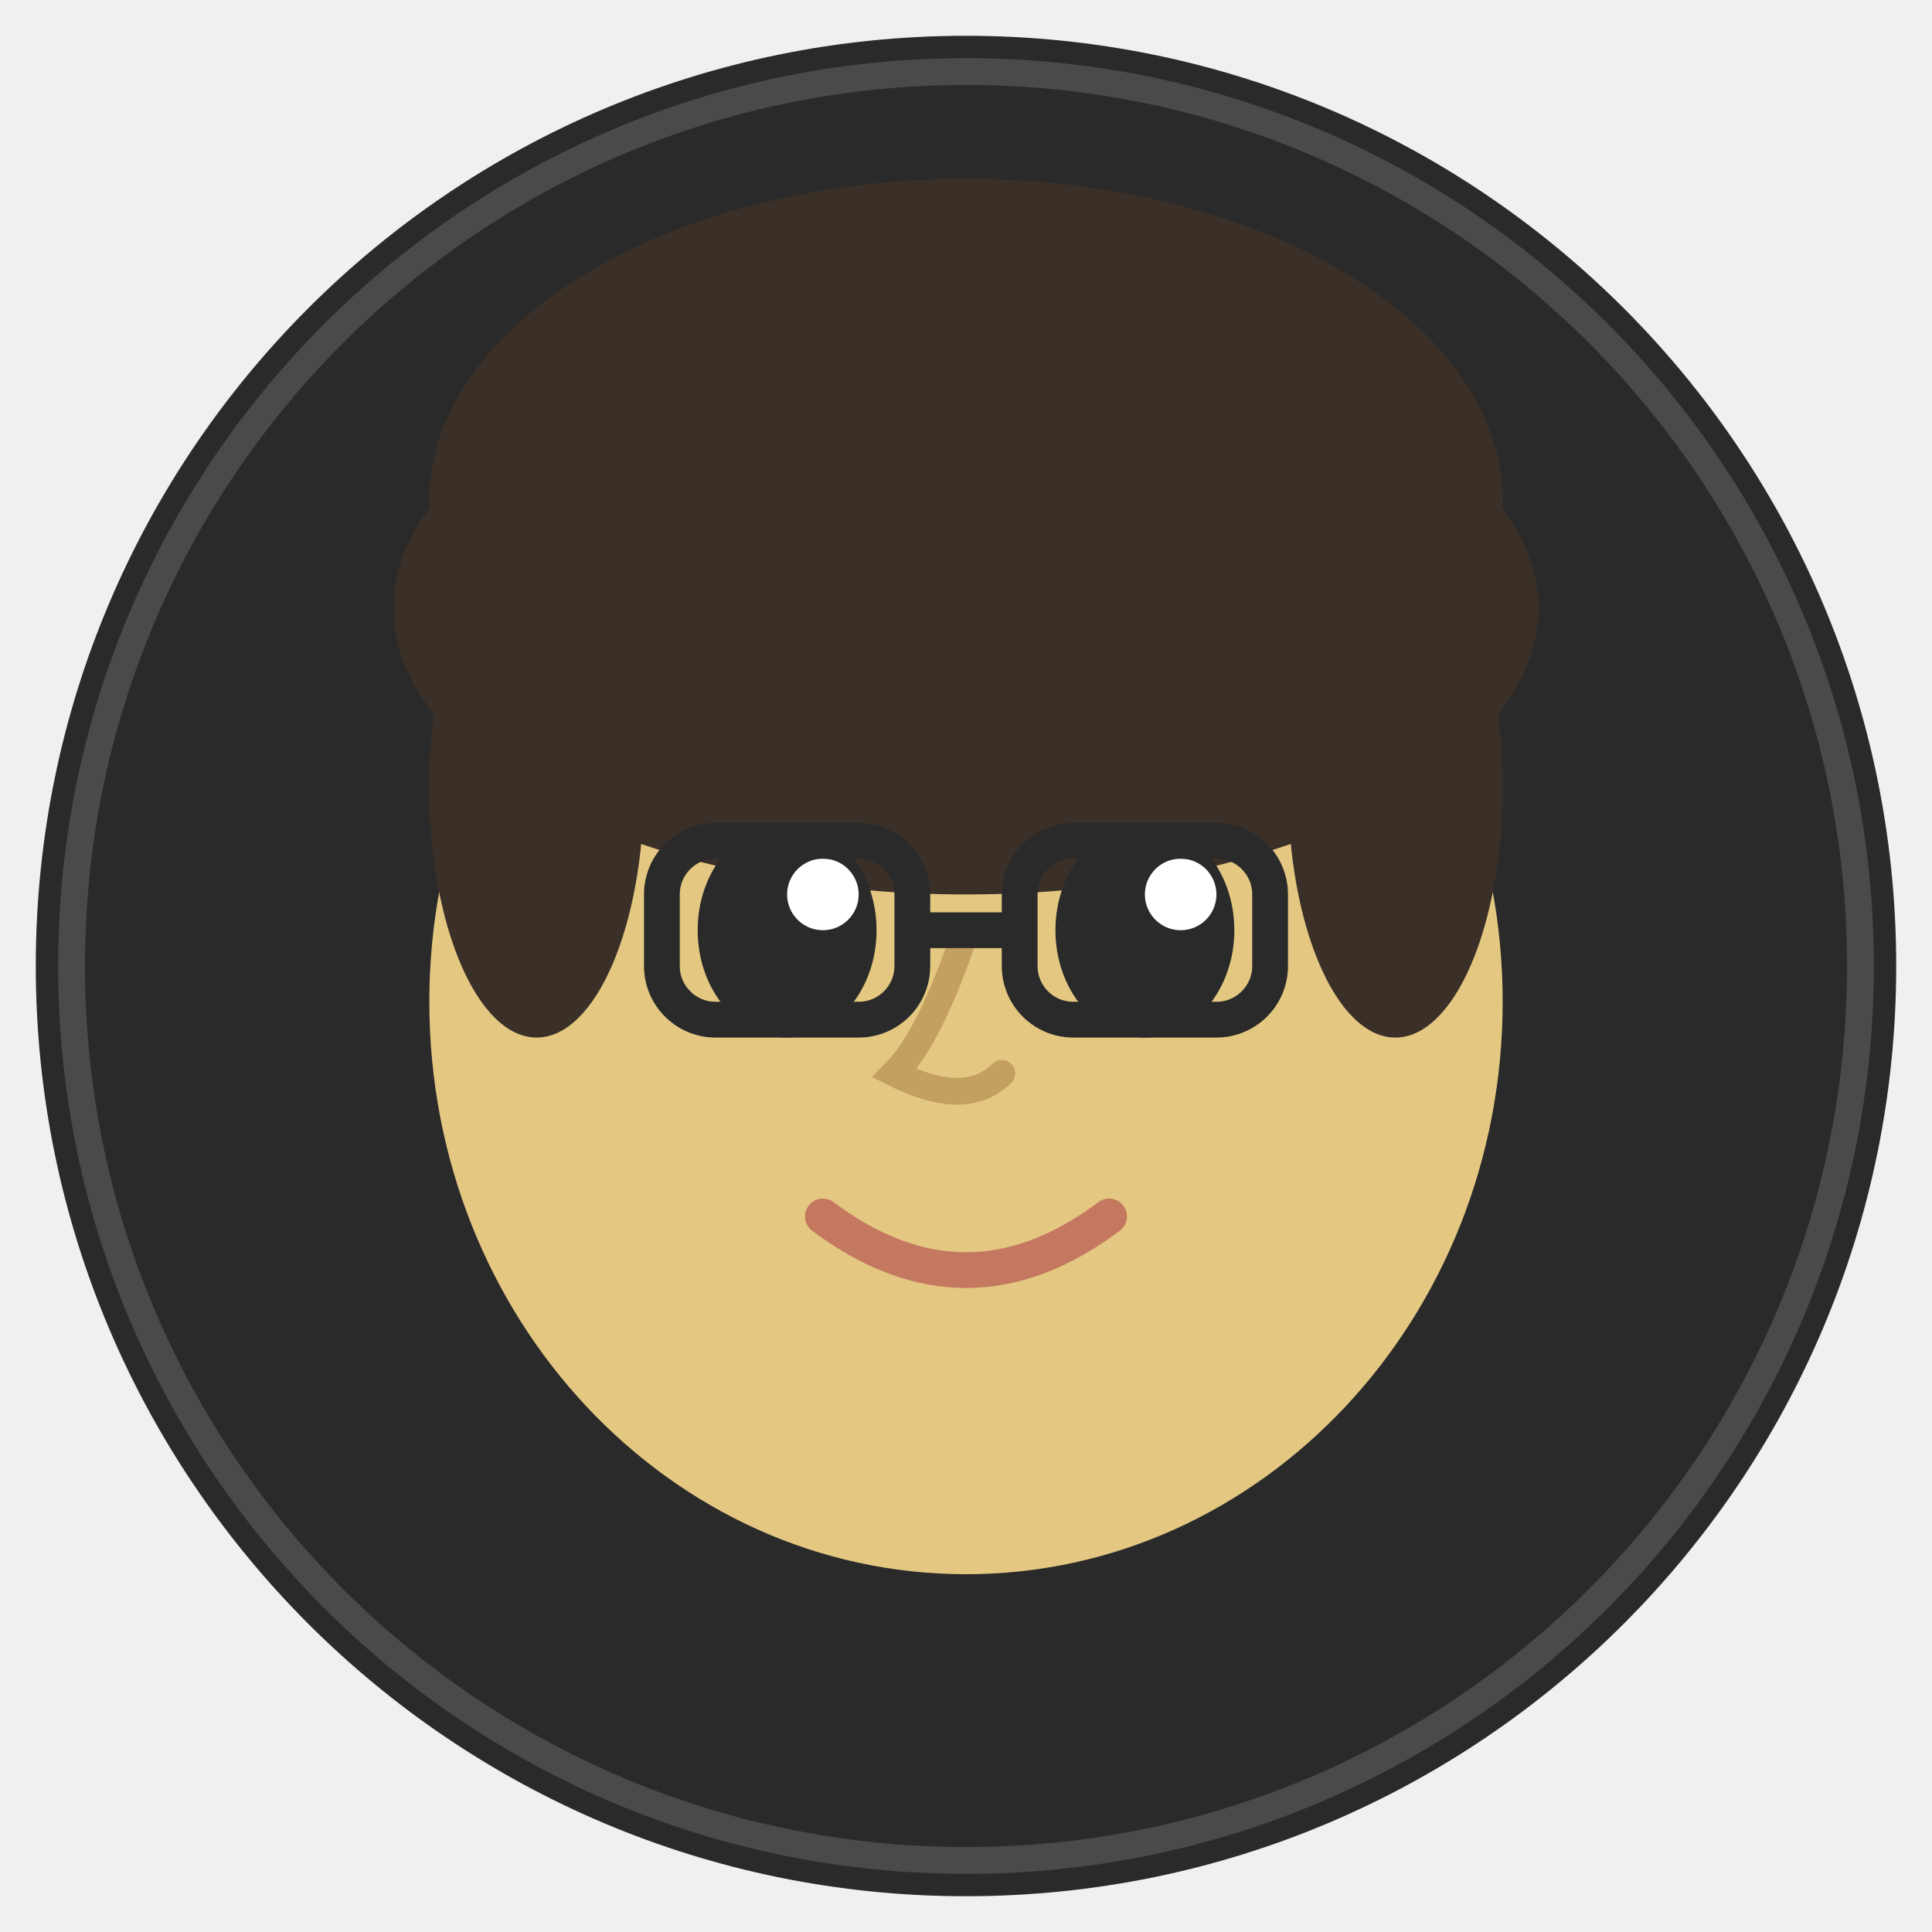
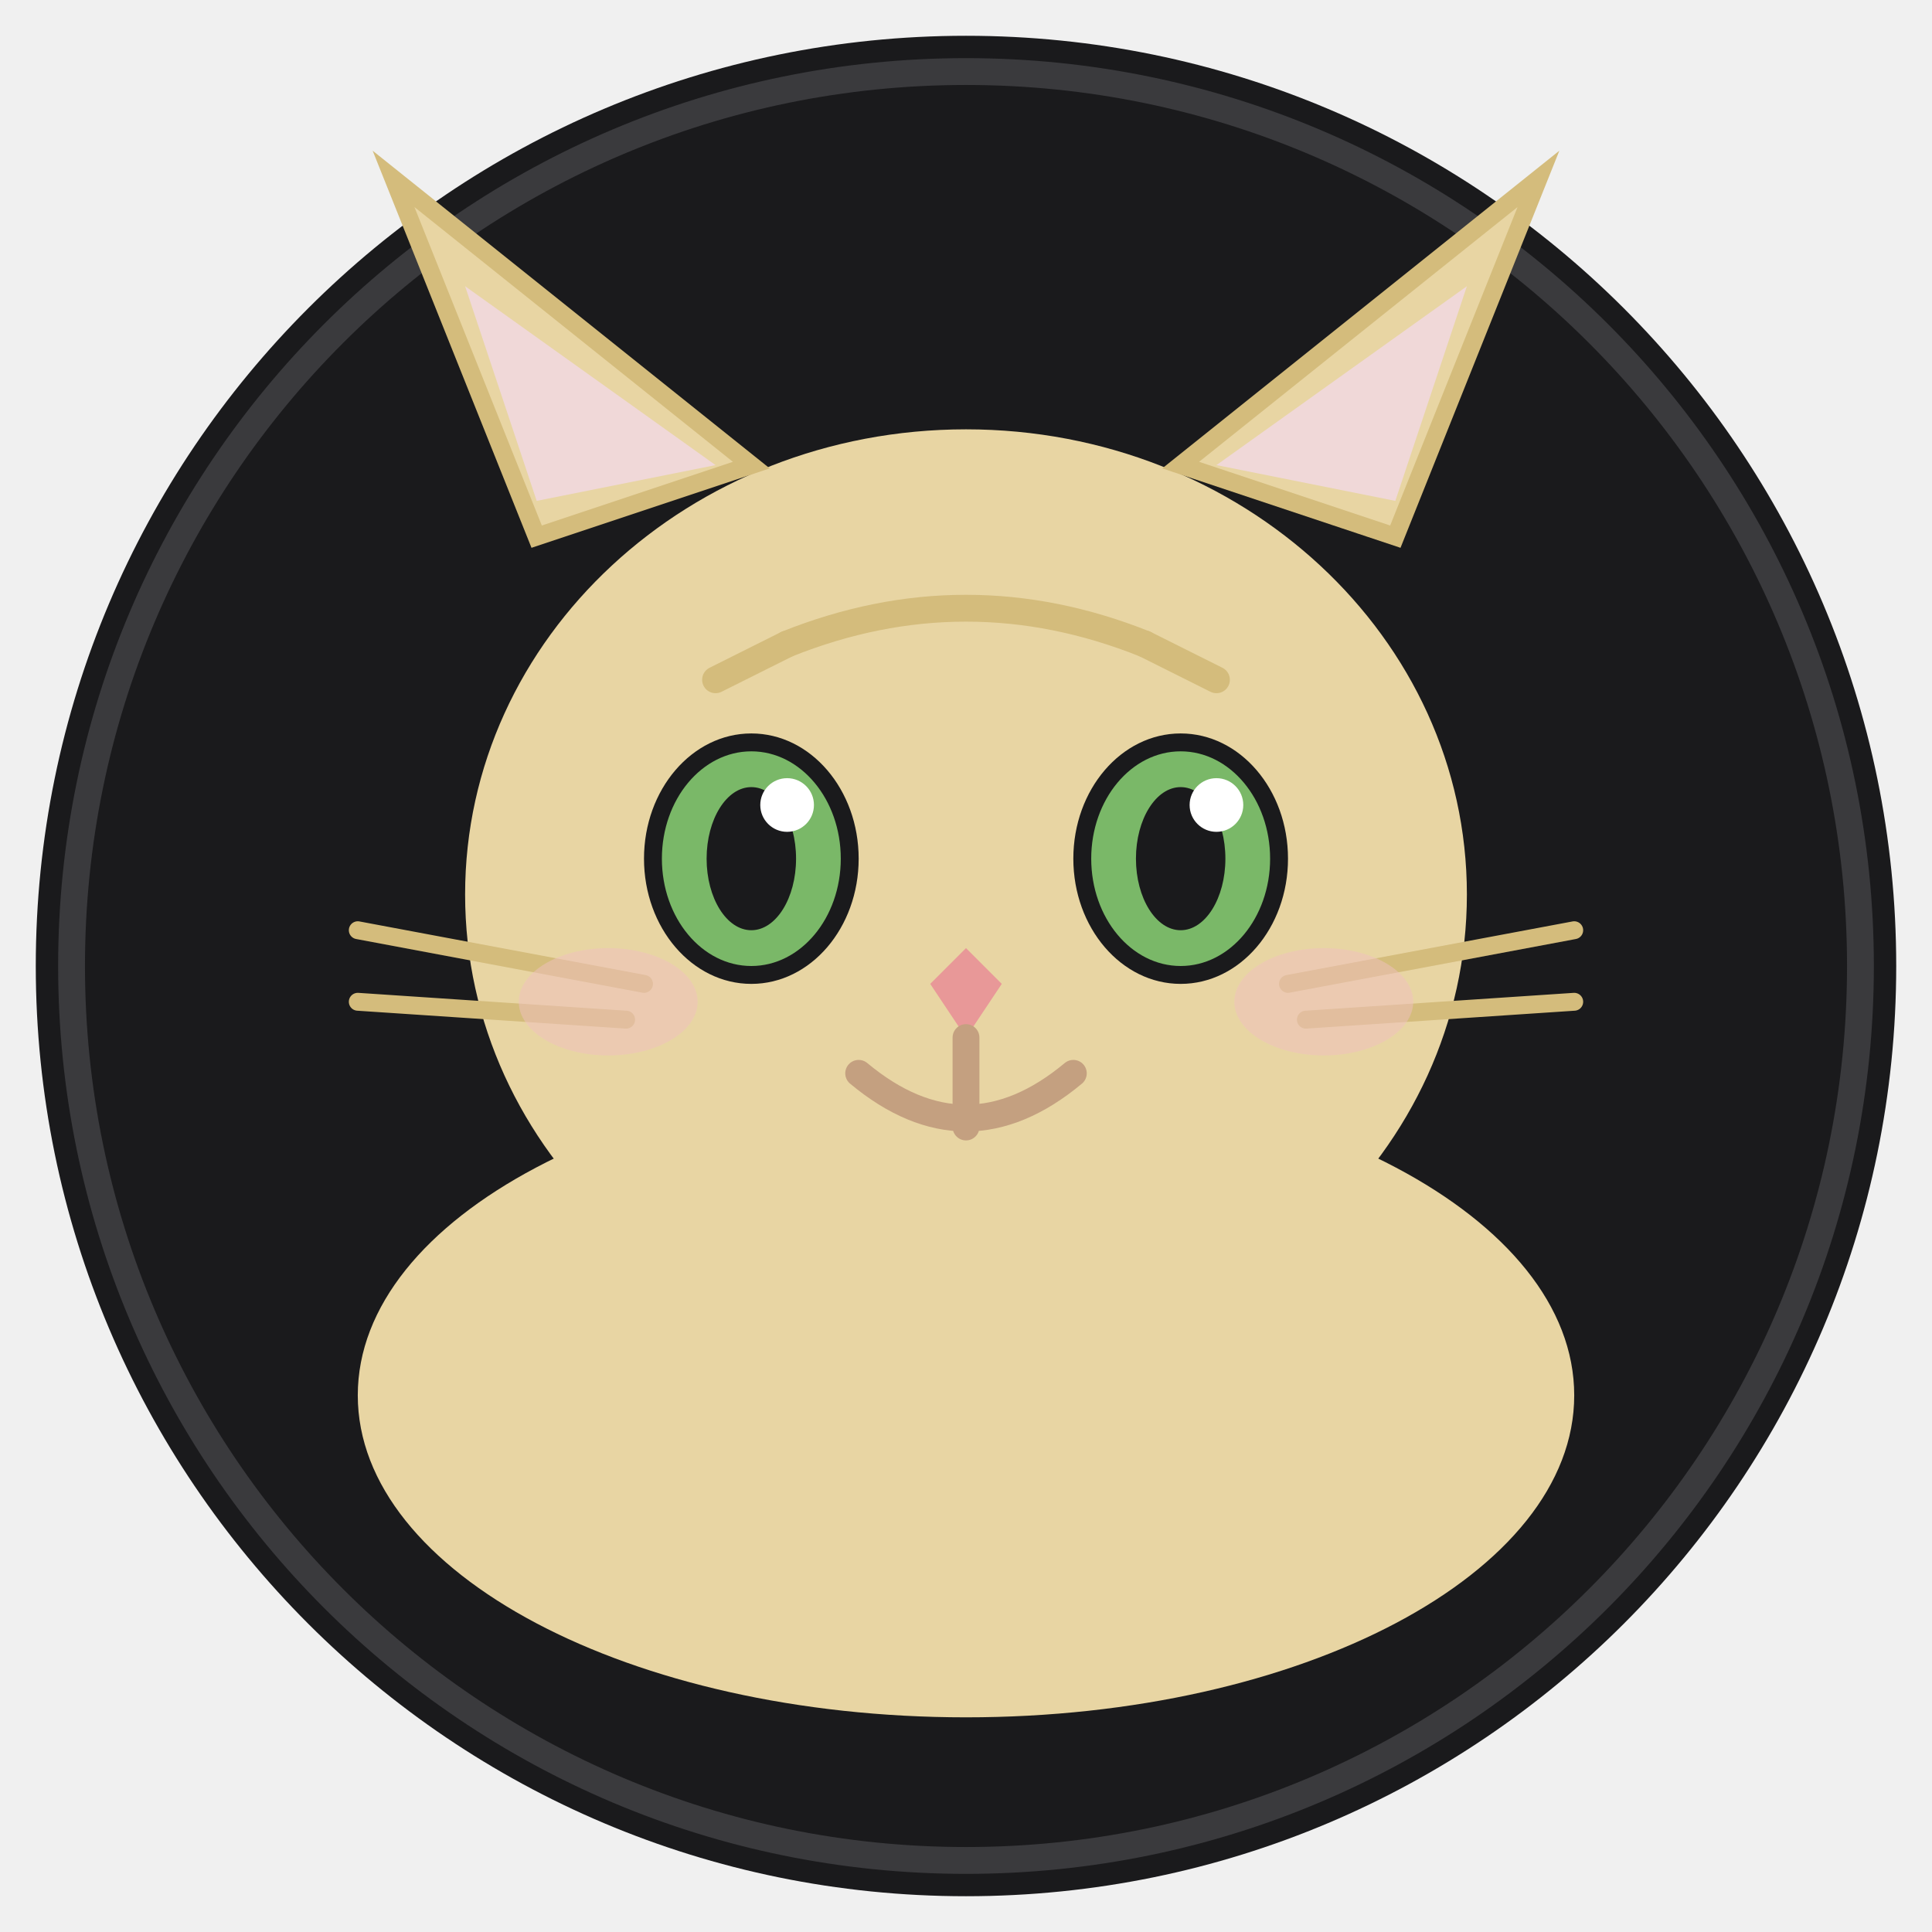
<svg xmlns="http://www.w3.org/2000/svg" viewBox="0 0 108 108">
-   <circle cx="54" cy="54" r="52" fill="#2a2a2a" />
-   <circle cx="54" cy="54" r="50" fill="none" stroke="#4a4a4a" stroke-width="1.5" />
-   <ellipse cx="54" cy="56" rx="30" ry="32" fill="#e4c882" />
-   <ellipse cx="54" cy="34" rx="32" ry="16" fill="#3a3028" />
-   <ellipse cx="54" cy="28" rx="30" ry="18" fill="#3a3028" />
-   <ellipse cx="30" cy="44" rx="6" ry="14" fill="#3a3028" />
-   <ellipse cx="78" cy="44" rx="6" ry="14" fill="#3a3028" />
-   <ellipse cx="44" cy="52" rx="5" ry="6" fill="#2a2a2a" />
-   <ellipse cx="64" cy="52" rx="5" ry="6" fill="#2a2a2a" />
-   <circle cx="46" cy="50" r="2" fill="white" />
-   <circle cx="66" cy="50" r="2" fill="white" />
-   <path d="M37 45 Q44 42, 50 45" fill="none" stroke="#3a3028" stroke-width="2.5" stroke-linecap="round" />
-   <path d="M71 45 Q64 42, 58 45" fill="none" stroke="#3a3028" stroke-width="2.5" stroke-linecap="round" />
-   <path d="M54 52 Q52 58, 50 60 Q54 62, 56 60" fill="none" stroke="#c4a060" stroke-width="1.5" stroke-linecap="round" />
-   <path d="M46 68 Q54 74, 62 68" fill="none" stroke="#c47860" stroke-width="2" stroke-linecap="round" />
-   <rect x="37" y="47" width="14" height="10" rx="3" fill="none" stroke="#2a2a2a" stroke-width="2" />
-   <rect x="57" y="47" width="14" height="10" rx="3" fill="none" stroke="#2a2a2a" stroke-width="2" />
-   <line x1="51" y1="52" x2="57" y2="52" stroke="#2a2a2a" stroke-width="2" />
+   <circle cx="54" cy="54" r="52" fill="#1a1a1c" />
+   <circle cx="54" cy="54" r="50" fill="none" stroke="#3a3a3d" stroke-width="1.5" />
+   <ellipse cx="54" cy="78" rx="34" ry="18" fill="#e8d5a3" />
+   <ellipse cx="54" cy="50" rx="28" ry="26" fill="#e8d5a3" />
+   <polygon points="30,30 22,10 42,26" fill="#e8d5a3" stroke="#d4bc7c" stroke-width="1" />
+   <polygon points="30,28 26,16 40,26" fill="#f0d8d8" />
+   <polygon points="78,30 86,10 66,26" fill="#e8d5a3" stroke="#d4bc7c" stroke-width="1" />
+   <polygon points="78,28 82,16 68,26" fill="#f0d8d8" />
+   <path d="M44 36 Q54 32, 64 36" fill="none" stroke="#d4bc7c" stroke-width="1.5" stroke-linecap="round" />
+   <line x1="40" y1="38" x2="44" y2="36" stroke="#d4bc7c" stroke-width="1.5" stroke-linecap="round" />
+   <line x1="68" y1="38" x2="64" y2="36" stroke="#d4bc7c" stroke-width="1.5" stroke-linecap="round" />
+   <ellipse cx="42" cy="48" rx="6" ry="7" fill="#1a1a1c" />
+   <ellipse cx="66" cy="48" rx="6" ry="7" fill="#1a1a1c" />
+   <ellipse cx="42" cy="48" rx="5" ry="6" fill="#7ab868" />
+   <ellipse cx="66" cy="48" rx="5" ry="6" fill="#7ab868" />
+   <ellipse cx="42" cy="48" rx="2.5" ry="4" fill="#1a1a1c" />
+   <ellipse cx="66" cy="48" rx="2.5" ry="4" fill="#1a1a1c" />
+   <circle cx="44" cy="45" r="1.5" fill="white" />
+   <circle cx="68" cy="45" r="1.5" fill="white" />
+   <path d="M52 55 L54 58 L56 55 L54 53 Z" fill="#e89898" />
+   <path d="M48 60 Q54 65, 60 60" fill="none" stroke="#c4a080" stroke-width="1.5" stroke-linecap="round" />
+   <line x1="54" y1="58" x2="54" y2="63" stroke="#c4a080" stroke-width="1.5" stroke-linecap="round" />
+   <line x1="20" y1="52" x2="36" y2="55" stroke="#d4bc7c" stroke-width="1" stroke-linecap="round" />
+   <line x1="20" y1="56" x2="35" y2="57" stroke="#d4bc7c" stroke-width="1" stroke-linecap="round" />
+   <line x1="88" y1="52" x2="72" y2="55" stroke="#d4bc7c" stroke-width="1" stroke-linecap="round" />
+   <line x1="88" y1="56" x2="73" y2="57" stroke="#d4bc7c" stroke-width="1" stroke-linecap="round" />
+   <ellipse cx="34" cy="56" rx="5" ry="3" fill="#f0c0c0" opacity="0.5" />
+   <ellipse cx="74" cy="56" rx="5" ry="3" fill="#f0c0c0" opacity="0.5" />
</svg>
